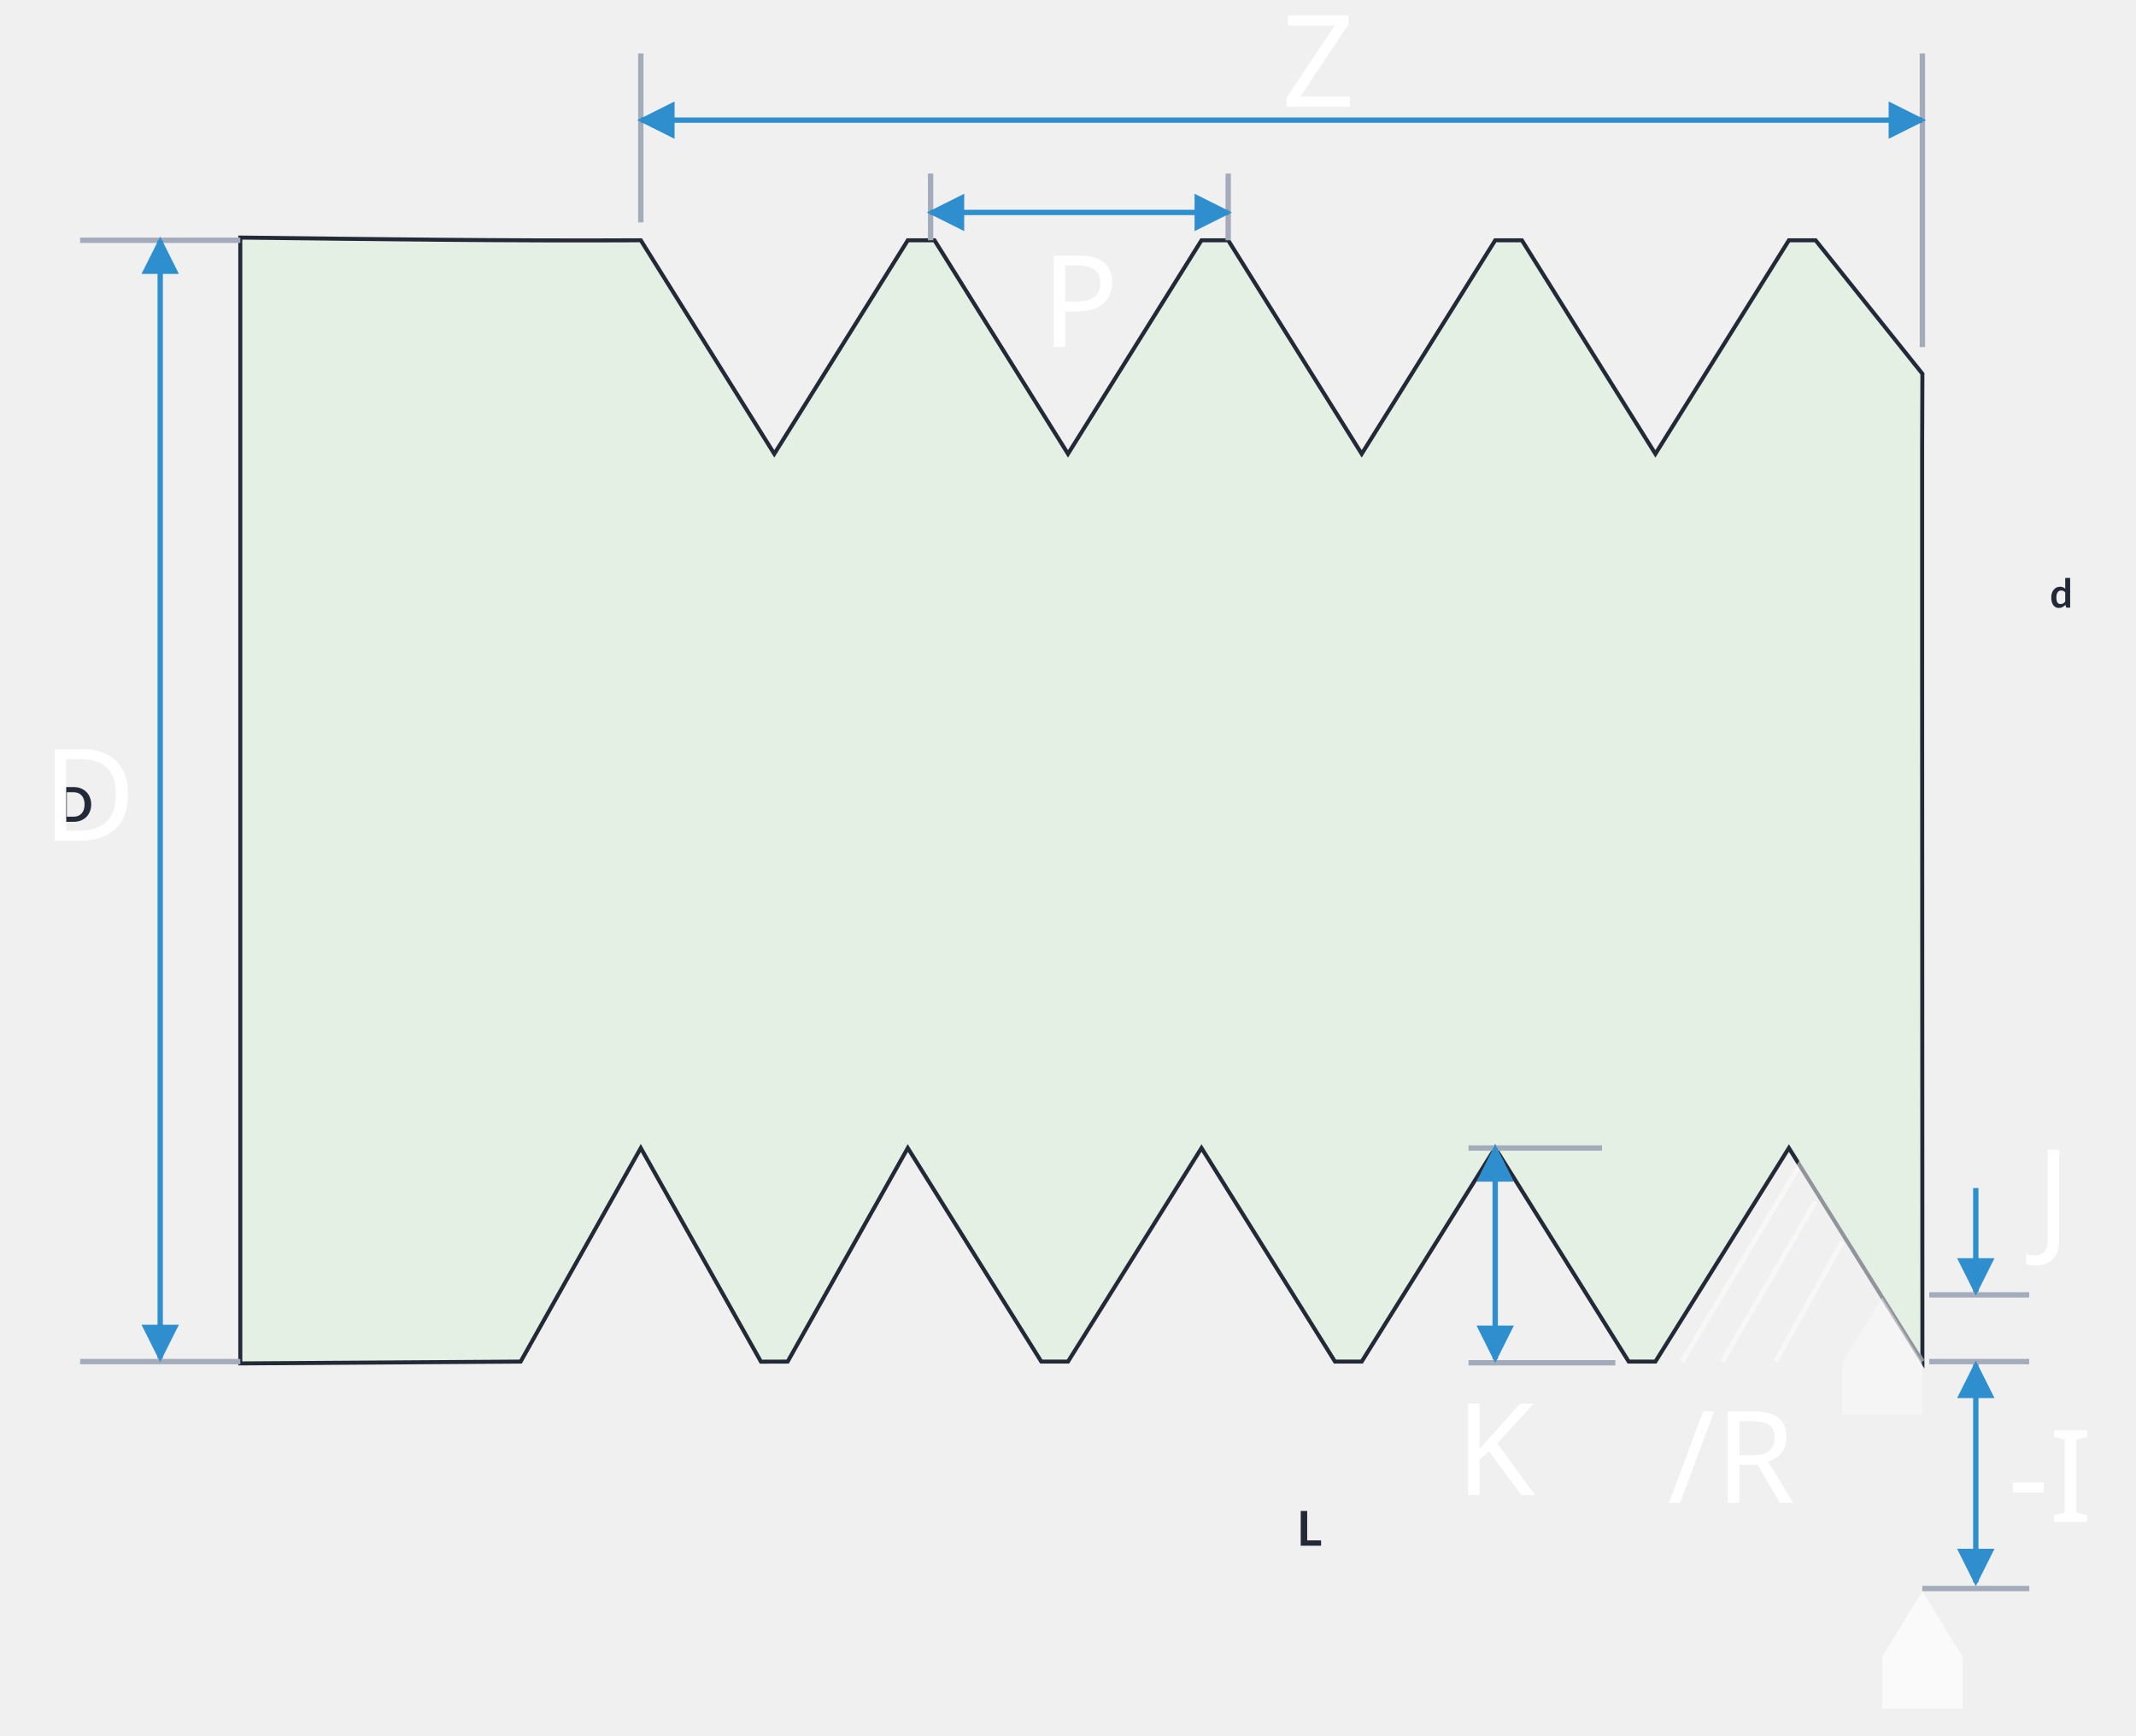
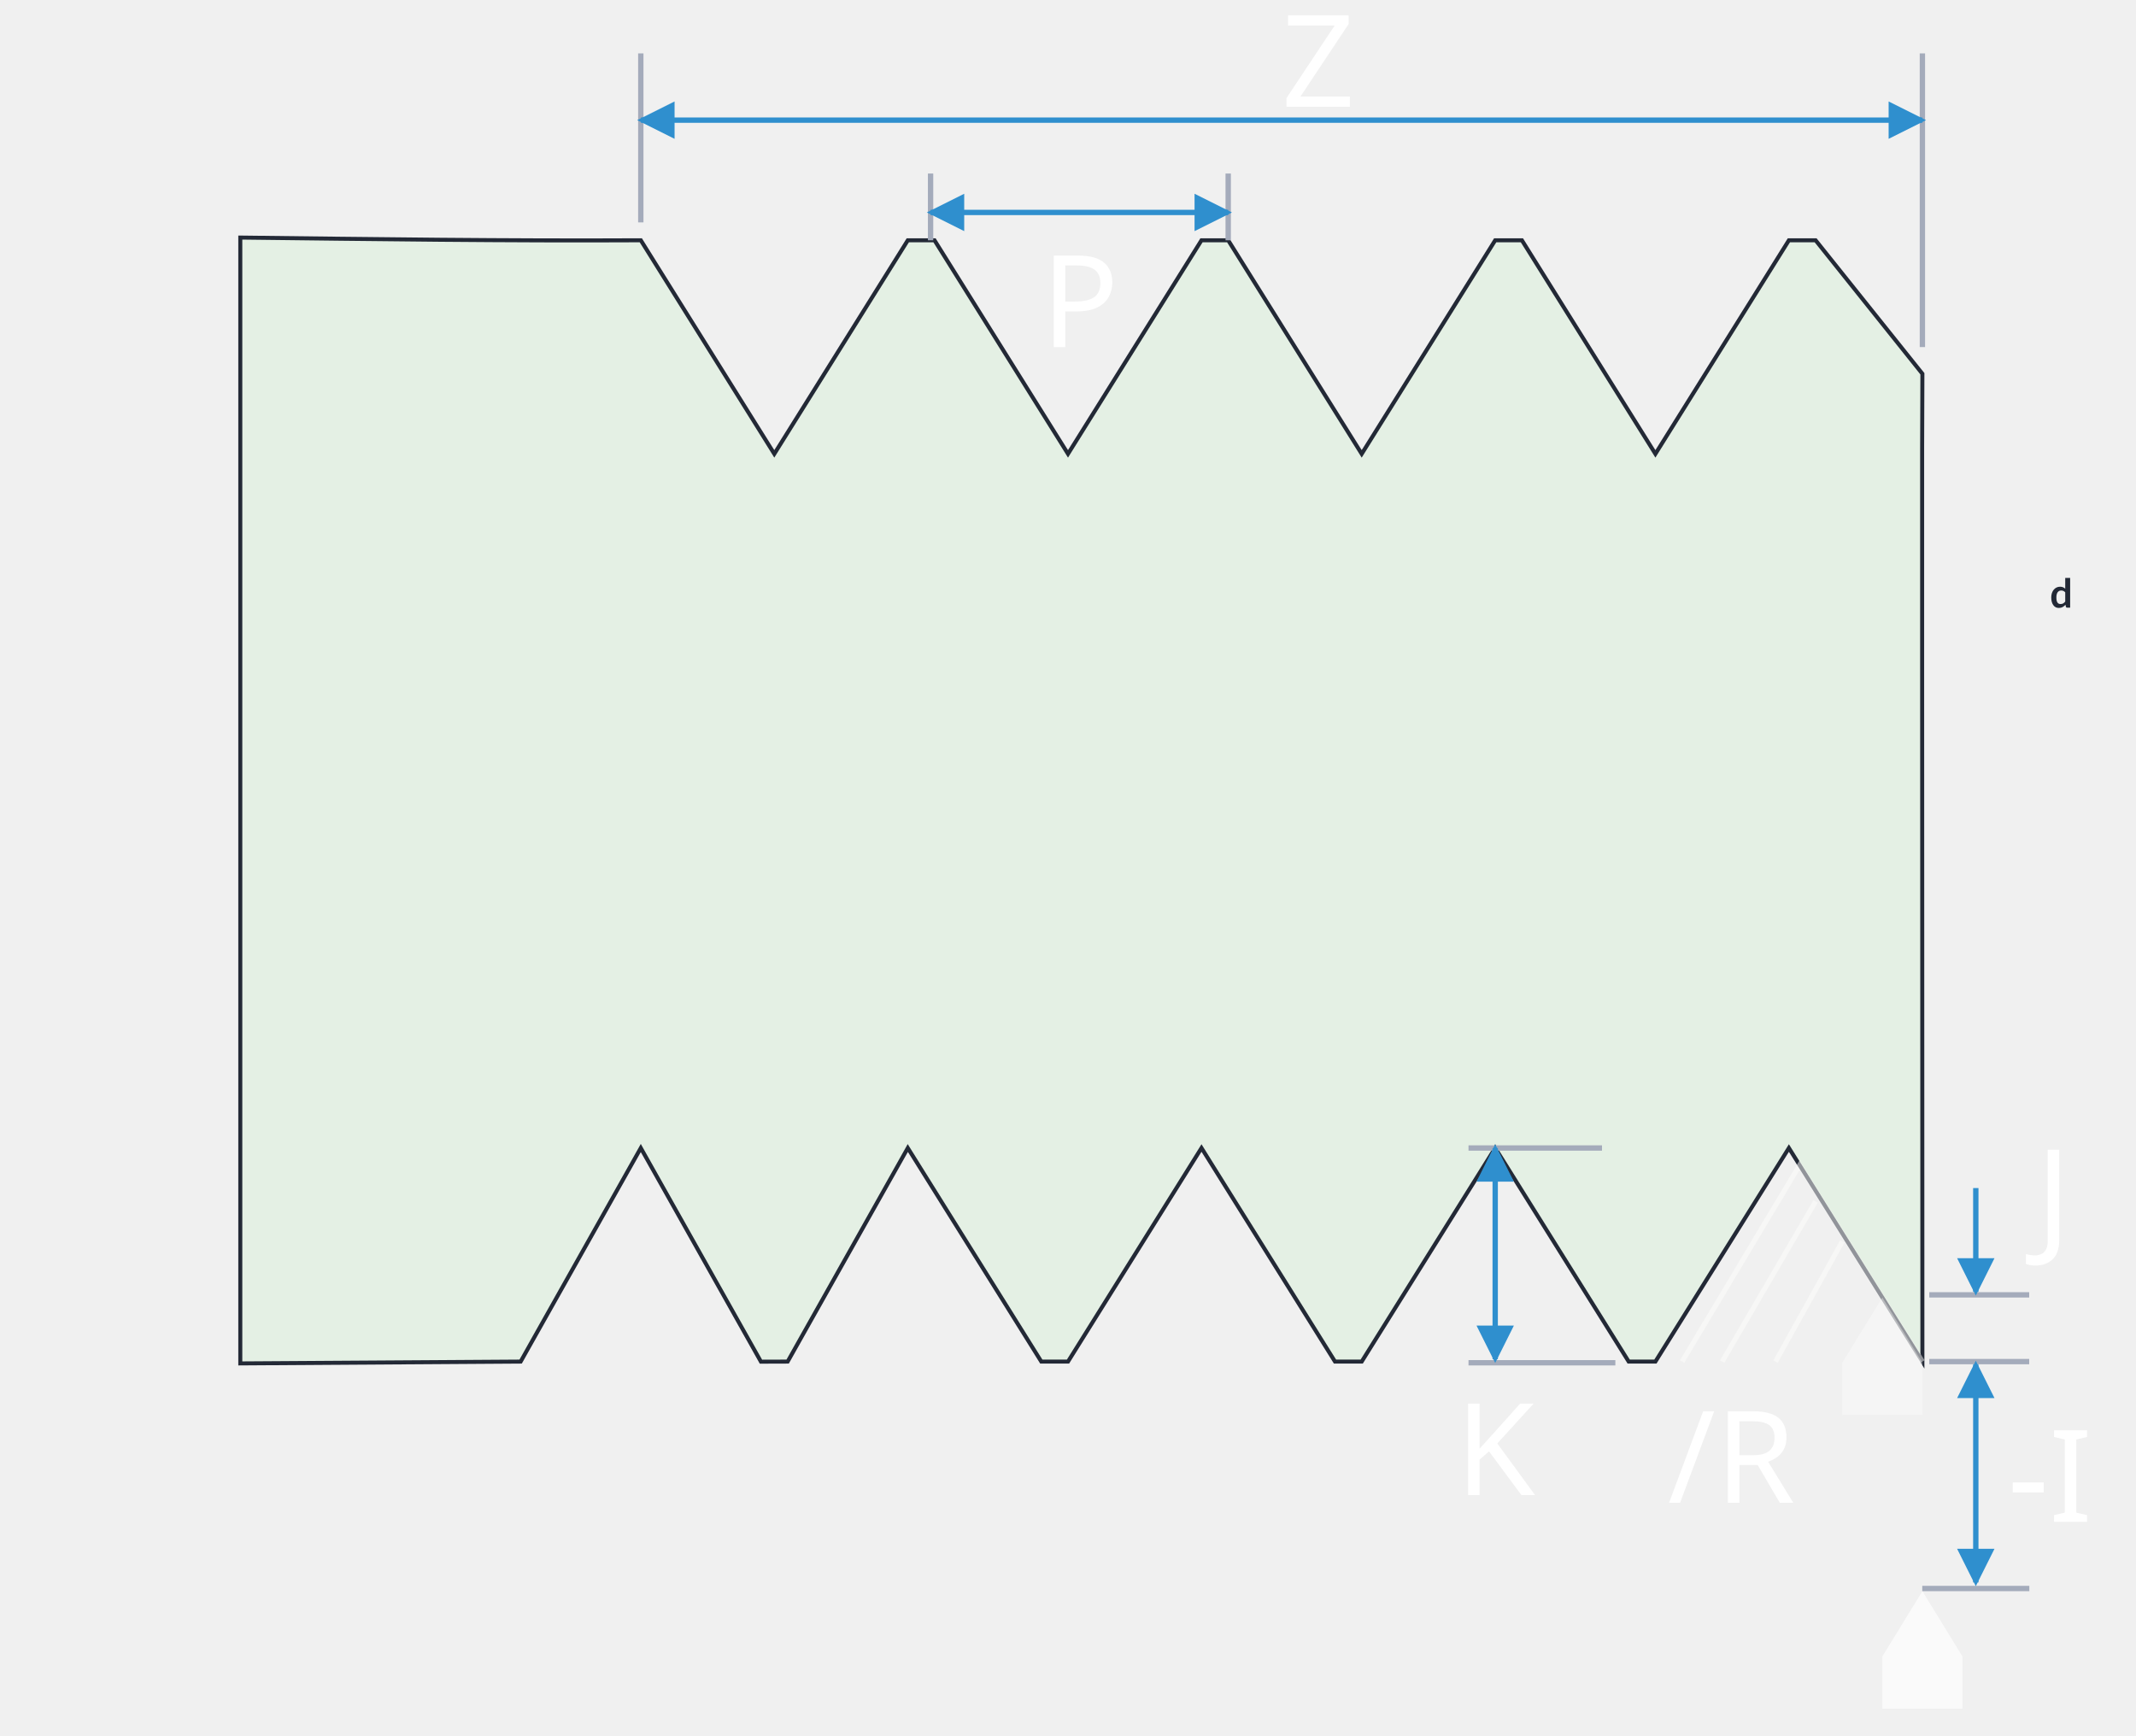
<svg xmlns="http://www.w3.org/2000/svg" viewBox="0 0 800 650" width="800" height="650" style="overflow:visible;" version="1.1" id="svg22">
  <defs id="defs1">
    <marker id="arrow" viewBox="0 0 10 10" refX="9" refY="5" markerWidth="7" markerHeight="7" orient="auto-start-reverse" preserveAspectRatio="xMidYMid">
      <path d="M 0 0 L 10 5 L 0 10 z" fill="#2f8fce" id="path1" />
    </marker>
    <marker id="arrow-4" viewBox="0 0 10 10" refX="9" refY="5" markerWidth="7" markerHeight="7" orient="auto-start-reverse" preserveAspectRatio="xMidYMid">
      <path d="M 0,0 10,5 0,10 Z" fill="#2f8fce" id="path1-7" />
    </marker>
    <marker id="arrow-4-1" viewBox="0 0 10 10" refX="9" refY="5" markerWidth="7" markerHeight="7" orient="auto-start-reverse" preserveAspectRatio="xMidYMid">
      <path d="M 0,0 10,5 0,10 Z" fill="#2f8fce" id="path1-7-9" />
    </marker>
    <marker id="marker1" viewBox="0 0 10 10" refX="9" refY="5" markerWidth="7" markerHeight="7" orient="auto-start-reverse" preserveAspectRatio="xMidYMid">
      <path d="M 0,0 10,5 0,10 Z" fill="#2f8fce" id="path1-6" />
    </marker>
  </defs>
  <path d="M 90,510.683 195,510 240,430 285,510.033 295,510 l 45,-80 50,80 h 10 l 50,-80 50,80 h 10 l 50,-80 50,80 h 10 l 50,-80 50,80 -0.1,-262.916 v -79 L 720,140 680,90 H 670 L 620,170 570,90 H 560 L 510,170 460,90 H 450 L 400,170 350,90 H 340 L 290,170 240,90 C 189.997,90.263 139.998,89.567 90,88.983 Z" fill="#353c4d" stroke="#232936" stroke-width="1.5" id="path2" style="fill:#e1f0e1;fill-opacity:0.8" />
-   <line x1="90" y1="90" x2="30" y2="90" stroke="#a4abbb" stroke-width="1" id="line3" style="stroke-width:2;stroke-dasharray:none" />
-   <line x1="90" y1="510" x2="30" y2="510" stroke="#a4abbb" stroke-width="1" id="line4" style="stroke-width:2;stroke-dasharray:none" />
-   <line x1="60" y1="90" x2="60" y2="508.785" stroke="#2f8fce" stroke-width="2.202" marker-end="url(#arrow)" id="line6" style="stroke-width:2;stroke-dasharray:none;marker-start:url(#marker1)" />
-   <text x="28" y="300.85" text-anchor="middle" dominant-baseline="central" font-family="Lato, 'Helvetica Neue', Arial, system-ui, sans-serif" font-weight="700" font-size="18px" fill="#232936" id="text6">D</text>
  <line x1="240" y1="20" x2="240" y2="83.3" stroke="#a4abbb" stroke-width="1" id="line7" style="stroke-width:2;stroke-dasharray:none" />
  <line x1="720" y1="20" x2="720" y2="130" stroke="#a4abbb" stroke-width="1.396" id="line8" style="stroke-width:2;stroke-dasharray:none" />
-   <text x="490.385" y="572" text-anchor="middle" dominant-baseline="central" font-family="Lato, 'Helvetica Neue', Arial, system-ui, sans-serif" font-weight="700" font-size="18px" fill="#232936" id="text10">L</text>
  <line x1="348.53" y1="90" x2="348.53" y2="65" stroke="#a4abbb" stroke-width="0.791" id="line11" style="stroke-width:2;stroke-dasharray:none" />
  <line x1="460" y1="90" x2="460" y2="65" stroke="#a4abbb" stroke-width="0.791" id="line12" style="stroke-width:2;stroke-dasharray:none" />
  <line x1="348.53" y1="79.572" x2="460" y2="79.572" stroke="#2f8fce" stroke-width="2.499" marker-start="url(#arrow)" id="line13" style="stroke-width:2;stroke-dasharray:none;marker-end:url(#marker1)" />
  <line x1="550" y1="430" x2="600" y2="430" stroke="#a4abbb" stroke-width="0.79" id="line15-3" style="overflow:visible;stroke-width:2;stroke-dasharray:none" />
  <line x1="719.95" y1="595" x2="760.05" y2="595" stroke="#a4abbb" stroke-width="1" id="line16" style="stroke-width:2;stroke-dasharray:none" />
  <line x1="722.567" y1="485" x2="760" y2="485" stroke="#a4abbb" stroke-width="0.966" id="line16-3" style="overflow:visible;stroke-width:2;stroke-dasharray:none" />
  <line x1="722.567" y1="510" x2="760" y2="510" stroke="#a4abbb" stroke-width="0.966" id="line16-3-8" style="overflow:visible;stroke-width:2;stroke-dasharray:none" />
  <line x1="550" y1="510.444" x2="605" y2="510.444" stroke="#a4abbb" stroke-width="1.805" id="line16-3-1" style="overflow:visible;stroke-width:2;stroke-dasharray:none" />
  <line x1="740" y1="445" x2="740" y2="483.871" stroke="#2f8fce" stroke-width="0.691" marker-end="url(#arrow-4)" id="line18-3" style="overflow:visible;stroke-width:2;stroke-dasharray:none" />
  <line x1="740" y1="511.069" x2="740" y2="592.722" stroke="#2f8fce" stroke-width="0.691" marker-end="url(#arrow-4-1)" id="line18-3-0" style="overflow:visible;stroke-width:2;stroke-dasharray:none;marker-start:url(#arrow-4-1);marker-end:url(#arrow-4-1)" />
  <text x="772" y="221.8" text-anchor="middle" dominant-baseline="central" font-family="'Lato','Helvetica Neue',Arial,system-ui,sans-serif" font-weight="700" font-size="15" fill="#232936" id="text18">d</text>
  <line x1="560" y1="509.108" x2="560" y2="430" stroke="#2f8fce" stroke-width="1.252" marker-end="url(#arrow-4)" id="line26" style="overflow:visible;fill:#000000;fill-opacity:0;marker-start:url(#arrow-4);marker-end:url(#arrow-4);stroke-width:2;stroke-dasharray:none" />
  <text xml:space="preserve" style="font-style:normal;font-variant:normal;font-weight:normal;font-stretch:normal;font-size:48px;font-family:Sans;-inkscape-font-specification:'Sans, Normal';font-variant-ligatures:normal;font-variant-caps:normal;font-variant-numeric:normal;font-variant-east-asian:normal;writing-mode:lr-tb;direction:ltr;fill:#ffffff;fill-opacity:1" x="390" y="130" id="text26">
    <tspan id="tspan26" x="390" y="130">P</tspan>
-   </text>
-   <text xml:space="preserve" style="font-style:normal;font-variant:normal;font-weight:normal;font-stretch:normal;font-size:48px;font-family:Sans;-inkscape-font-specification:'Sans, Normal';font-variant-ligatures:normal;font-variant-caps:normal;font-variant-numeric:normal;font-variant-east-asian:normal;writing-mode:lr-tb;direction:ltr;overflow:visible;fill:#ffffff;fill-opacity:1" x="15.828" y="314.898" id="text26-1">
-     <tspan id="tspan31" x="15.828" y="314.898">D</tspan>
  </text>
  <line x1="240.05" y1="45" x2="719.95" y2="45" stroke="#2f8fce" stroke-width="1.907" marker-start="url(#arrow)" id="line9" style="stroke-width:2;stroke-dasharray:none;marker-end:url(#arrow-4)" />
  <text xml:space="preserve" style="font-style:normal;font-variant:normal;font-weight:normal;font-stretch:normal;font-size:48px;font-family:Sans;-inkscape-font-specification:'Sans, Normal';font-variant-ligatures:normal;font-variant-caps:normal;font-variant-numeric:normal;font-variant-east-asian:normal;writing-mode:lr-tb;direction:ltr;overflow:visible;fill:#ffffff;fill-opacity:1" x="480" y="40" id="text26-8">
    <tspan id="tspan27" x="480" y="40">Z</tspan>
  </text>
  <text xml:space="preserve" style="font-style:normal;font-variant:normal;font-weight:normal;font-stretch:normal;font-size:48px;font-family:Sans;-inkscape-font-specification:'Sans, Normal';font-variant-ligatures:normal;font-variant-caps:normal;font-variant-numeric:normal;font-variant-east-asian:normal;writing-mode:lr-tb;direction:ltr;overflow:visible;fill:#ffffff;fill-opacity:1" x="545.195" y="560" id="text26-8-5">
    <tspan id="tspan27-7" x="545.195" y="560">K</tspan>
  </text>
  <text xml:space="preserve" style="font-style:normal;font-variant:normal;font-weight:normal;font-stretch:normal;font-size:48px;font-family:Sans;-inkscape-font-specification:'Sans, Normal';font-variant-ligatures:normal;font-variant-caps:normal;font-variant-numeric:normal;font-variant-east-asian:normal;writing-mode:lr-tb;direction:ltr;overflow:visible;fill:#ffffff;fill-opacity:1" x="762.516" y="464.898" id="text26-8-5-1">
    <tspan id="tspan28" x="762.516" y="464.898">J</tspan>
  </text>
  <text xml:space="preserve" style="font-style:normal;font-variant:normal;font-weight:normal;font-stretch:normal;font-size:48px;font-family:Sans;-inkscape-font-specification:'Sans, Normal';font-variant-ligatures:normal;font-variant-caps:normal;font-variant-numeric:normal;font-variant-east-asian:normal;writing-mode:lr-tb;direction:ltr;overflow:visible;fill:#ffffff;fill-opacity:1" x="751.914" y="570" id="text26-8-5-1-8">
    <tspan id="tspan30" x="751.914" y="570">-I</tspan>
  </text>
  <text xml:space="preserve" style="font-style:normal;font-variant:normal;font-weight:normal;font-stretch:normal;font-size:48px;font-family:Sans;-inkscape-font-specification:'Sans, Normal';font-variant-ligatures:normal;font-variant-caps:normal;font-variant-numeric:normal;font-variant-east-asian:normal;writing-mode:lr-tb;direction:ltr;overflow:visible;fill:#ffffff;fill-opacity:1" x="624.641" y="562.875" id="text26-8-5-1-7">
    <tspan id="tspan29" x="624.641" y="562.875">/R</tspan>
  </text>
  <path style="fill:#ffffff;fill-opacity:0.358;stroke-width:1.884;stroke-dasharray:none;stroke:none" d="m 705,486 -15,24.444 V 530 h 30 v -19.556 z" id="path27" />
  <path style="overflow:visible;fill:#ffffff;fill-opacity:0.68;stroke-width:1.884;stroke-dasharray:none" d="m 720,596 -15,24.444 V 640 h 30 v -19.556 z" id="path27-3" />
  <path style="overflow:visible;fill:none;fill-opacity:0.68;stroke:#fefdfb;stroke-width:1.89;stroke-dasharray:none;stroke-opacity:0.504" d="M 720,510 674.015,436.424 630,510" id="path28-2" />
  <path style="fill:none;fill-opacity:0.68;stroke:#fefdfb;stroke-width:1.89;stroke-dasharray:none;stroke-opacity:0.504" d="m 690,465 -25,45 v 0" id="path28" />
  <path style="fill:none;fill-opacity:0.68;stroke:#fefdfb;stroke-width:1.89;stroke-dasharray:none;stroke-opacity:0.504" d="m 680,450 -35,60" id="path29" />
</svg>
